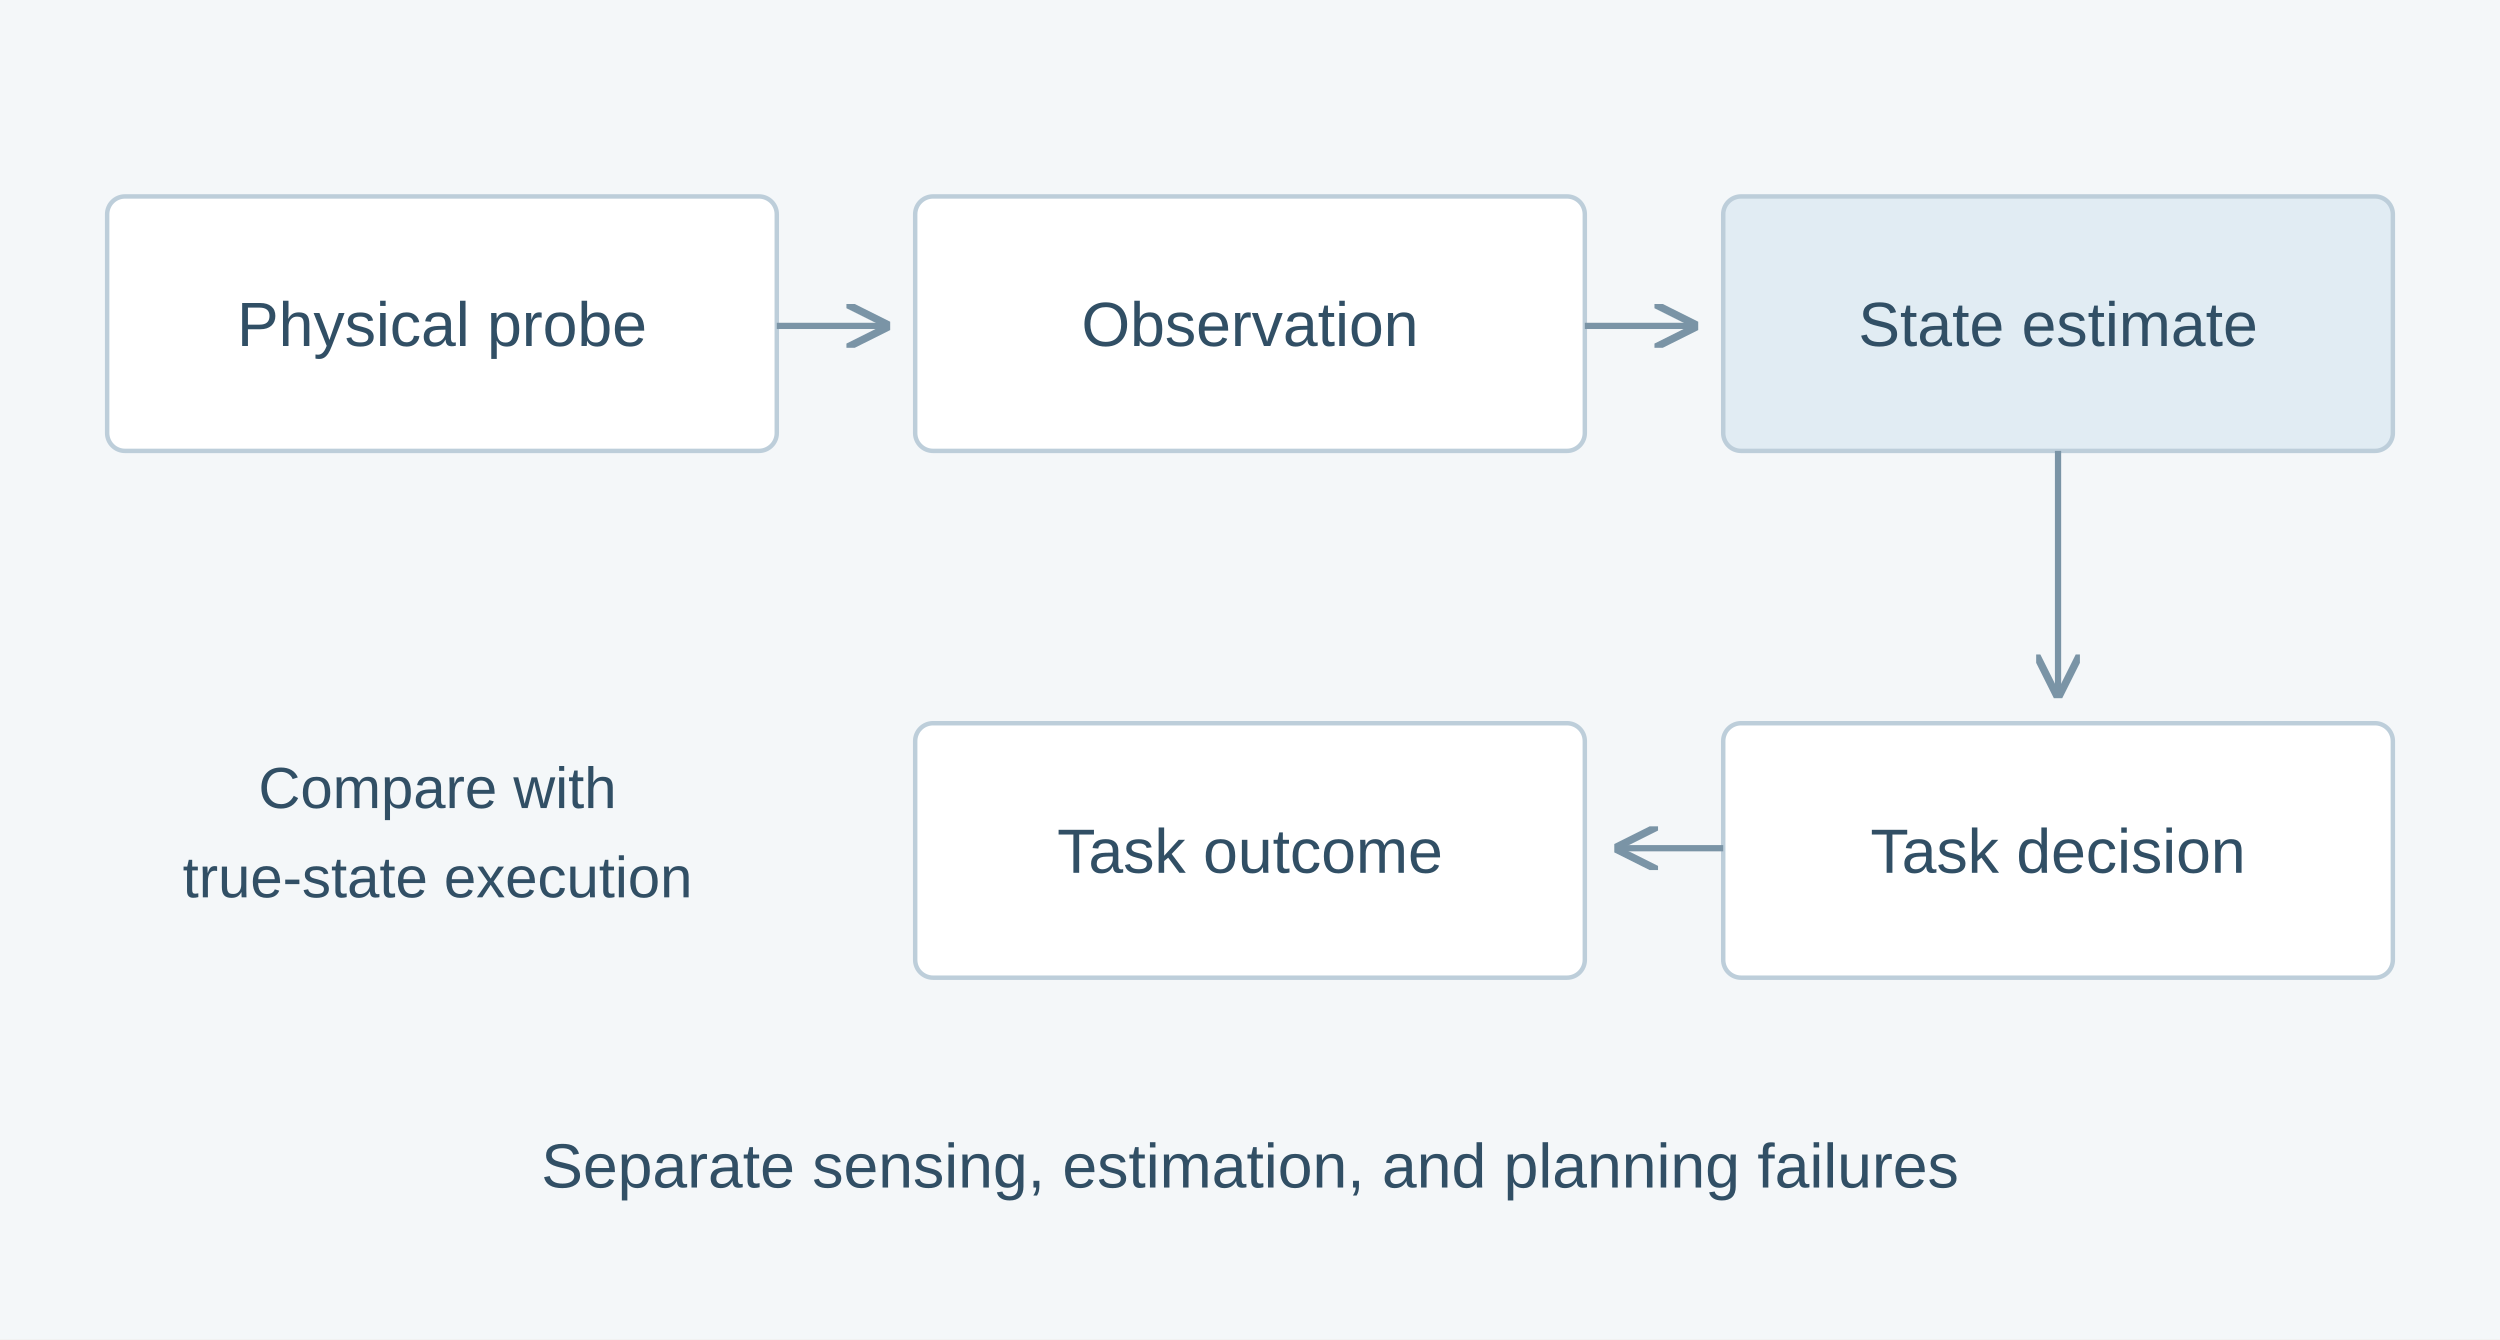
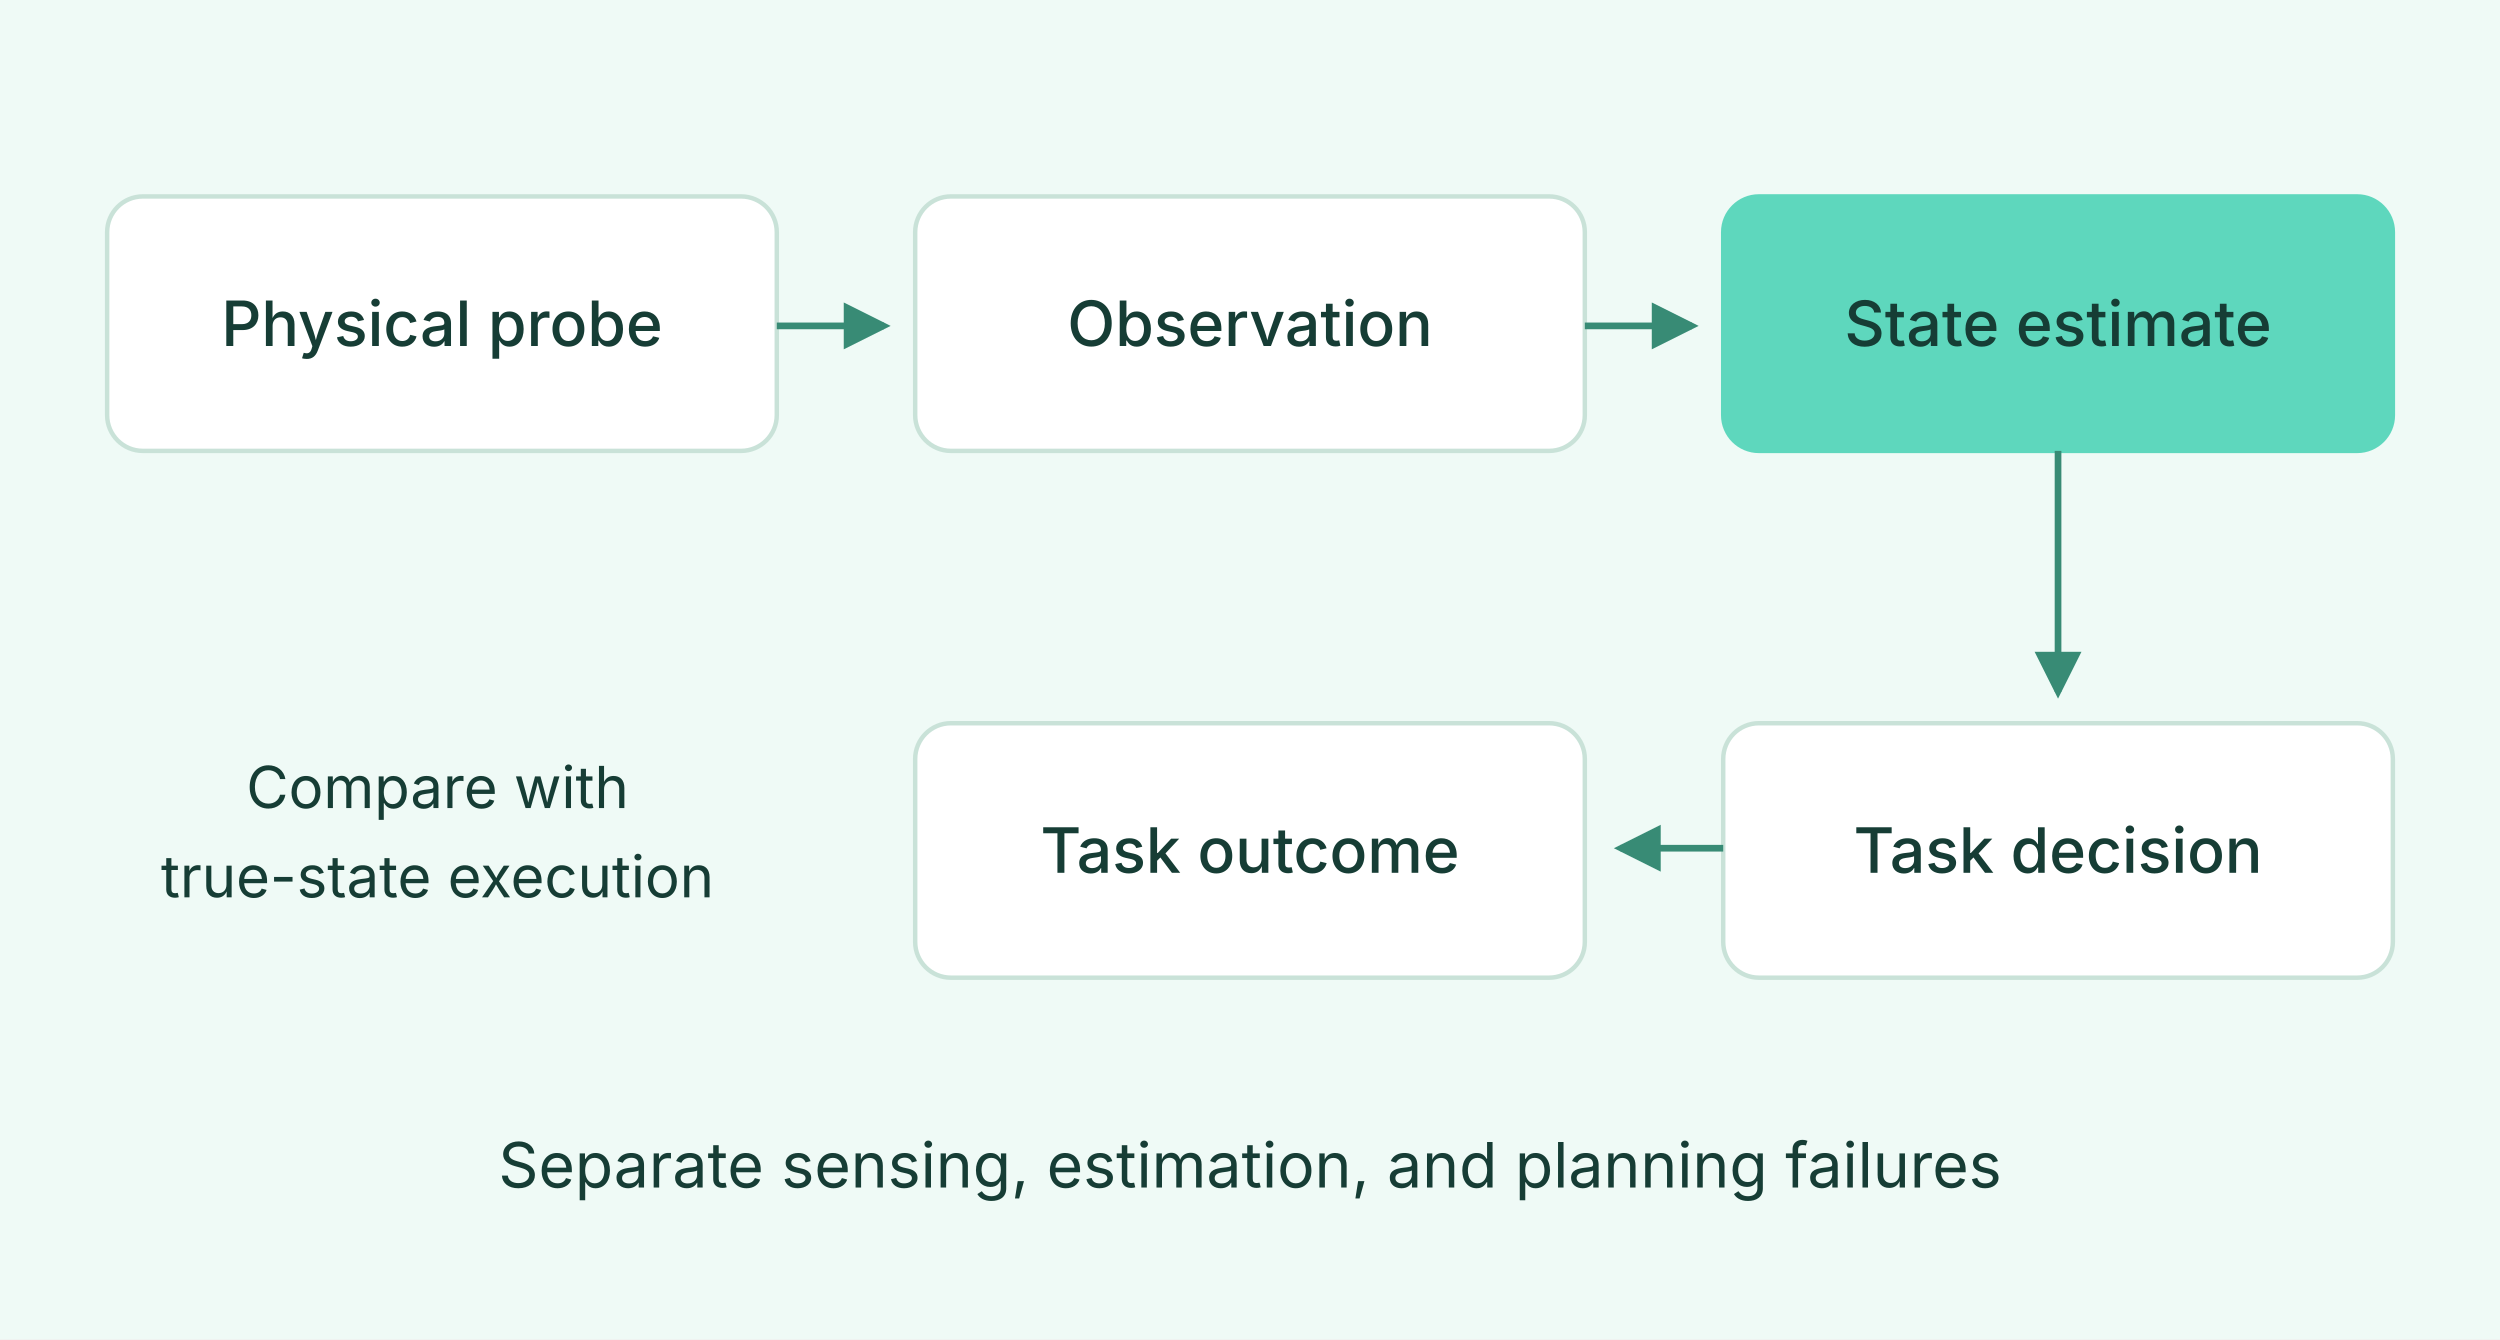
<svg xmlns="http://www.w3.org/2000/svg" width="560" height="300" viewBox="0 0 560 300" role="img" aria-label="Physical observations and task decisions">
  <defs>
    <marker id="arrow" markerWidth="7" markerHeight="7" refX="6" refY="3.5" orient="auto">
-       <path d="M0 0L7 3.5L0 7" fill="none" stroke="#7a94a6" stroke-width="1.2" />
+       <path d="M0 0L7 3.5L0 7Z" fill="#388b75" />
    </marker>
  </defs>
-   <rect width="560" height="300" fill="#f4f7f9" />
-   <g font-family="Arial,sans-serif" fill="#314f65" font-size="14">
-     <rect x="24" y="44" width="150" height="57" rx="4" fill="#fff" stroke="#bdceda" />
-     <text x="99.0" y="77.5" text-anchor="middle" font-size="14" fill="#314f65">Physical probe</text>
-     <rect x="205" y="44" width="150" height="57" rx="4" fill="#fff" stroke="#bdceda" />
-     <text x="280.0" y="77.5" text-anchor="middle" font-size="14" fill="#314f65">Observation</text>
-     <rect x="386" y="44" width="150" height="57" rx="4" fill="#e1ecf3" stroke="#bdceda" />
-     <text x="461.0" y="77.5" text-anchor="middle" font-size="14" fill="#314f65">State estimate</text>
-     <path d="M174 73H198" fill="none" stroke="#7a94a6" stroke-width="1.4" marker-end="url(#arrow)" />
-     <path d="M355 73H379" fill="none" stroke="#7a94a6" stroke-width="1.4" marker-end="url(#arrow)" />
-     <rect x="386" y="162" width="150" height="57" rx="4" fill="#fff" stroke="#bdceda" />
-     <text x="461.0" y="195.5" text-anchor="middle" font-size="14" fill="#314f65">Task decision</text>
-     <rect x="205" y="162" width="150" height="57" rx="4" fill="#fff" stroke="#bdceda" />
-     <text x="280.0" y="195.5" text-anchor="middle" font-size="14" fill="#314f65">Task outcome</text>
-     <path d="M461 101V155" fill="none" stroke="#7a94a6" stroke-width="1.4" marker-end="url(#arrow)" />
-     <path d="M386 190H363" fill="none" stroke="#7a94a6" stroke-width="1.4" marker-end="url(#arrow)" />
-     <text x="98" y="181" text-anchor="middle" font-size="13" fill="#314f65">Compare with</text>
-     <text x="98" y="201" text-anchor="middle" font-size="13" fill="#314f65">true-state execution</text>
-     <text x="280" y="266" text-anchor="middle" font-size="14" fill="#314f65">Separate sensing, estimation, and planning failures</text>
+   <rect width="560" height="300" fill="#effaf6" />
+   <g font-family="Inter,ui-sans-serif,system-ui,sans-serif" fill="#163d35" font-size="14">
+     <rect x="24" y="44" width="150" height="57" rx="8" fill="#ffffff" stroke="#c9e2d8" />
+     <text x="99.0" y="77.5" text-anchor="middle" font-size="14" font-weight="500" fill="#163d35">Physical probe</text>
+     <rect x="205" y="44" width="150" height="57" rx="8" fill="#ffffff" stroke="#c9e2d8" />
+     <text x="280.0" y="77.5" text-anchor="middle" font-size="14" font-weight="500" fill="#163d35">Observation</text>
+     <rect x="386" y="44" width="150" height="57" rx="8" fill="#5ed7bd" stroke="#5ed7bd" />
+     <text x="461.0" y="77.5" text-anchor="middle" font-size="14" font-weight="500" fill="#163d35">State estimate</text>
+     <path d="M174 73H198" fill="none" stroke="#388b75" stroke-width="1.5" marker-end="url(#arrow)" />
+     <path d="M355 73H379" fill="none" stroke="#388b75" stroke-width="1.5" marker-end="url(#arrow)" />
+     <rect x="386" y="162" width="150" height="57" rx="8" fill="#ffffff" stroke="#c9e2d8" />
+     <text x="461.0" y="195.5" text-anchor="middle" font-size="14" font-weight="500" fill="#163d35">Task decision</text>
+     <rect x="205" y="162" width="150" height="57" rx="8" fill="#ffffff" stroke="#c9e2d8" />
+     <text x="280.0" y="195.5" text-anchor="middle" font-size="14" font-weight="500" fill="#163d35">Task outcome</text>
+     <path d="M461 101V155" fill="none" stroke="#388b75" stroke-width="1.5" marker-end="url(#arrow)" />
+     <path d="M386 190H363" fill="none" stroke="#388b75" stroke-width="1.5" marker-end="url(#arrow)" />
+     <text x="98" y="181" text-anchor="middle" font-size="13" font-weight="400" fill="#163d35">Compare with</text>
+     <text x="98" y="201" text-anchor="middle" font-size="13" font-weight="400" fill="#163d35">true-state execution</text>
+     <text x="280" y="266" text-anchor="middle" font-size="14" font-weight="400" fill="#163d35">Separate sensing, estimation, and planning failures</text>
  </g>
</svg>
